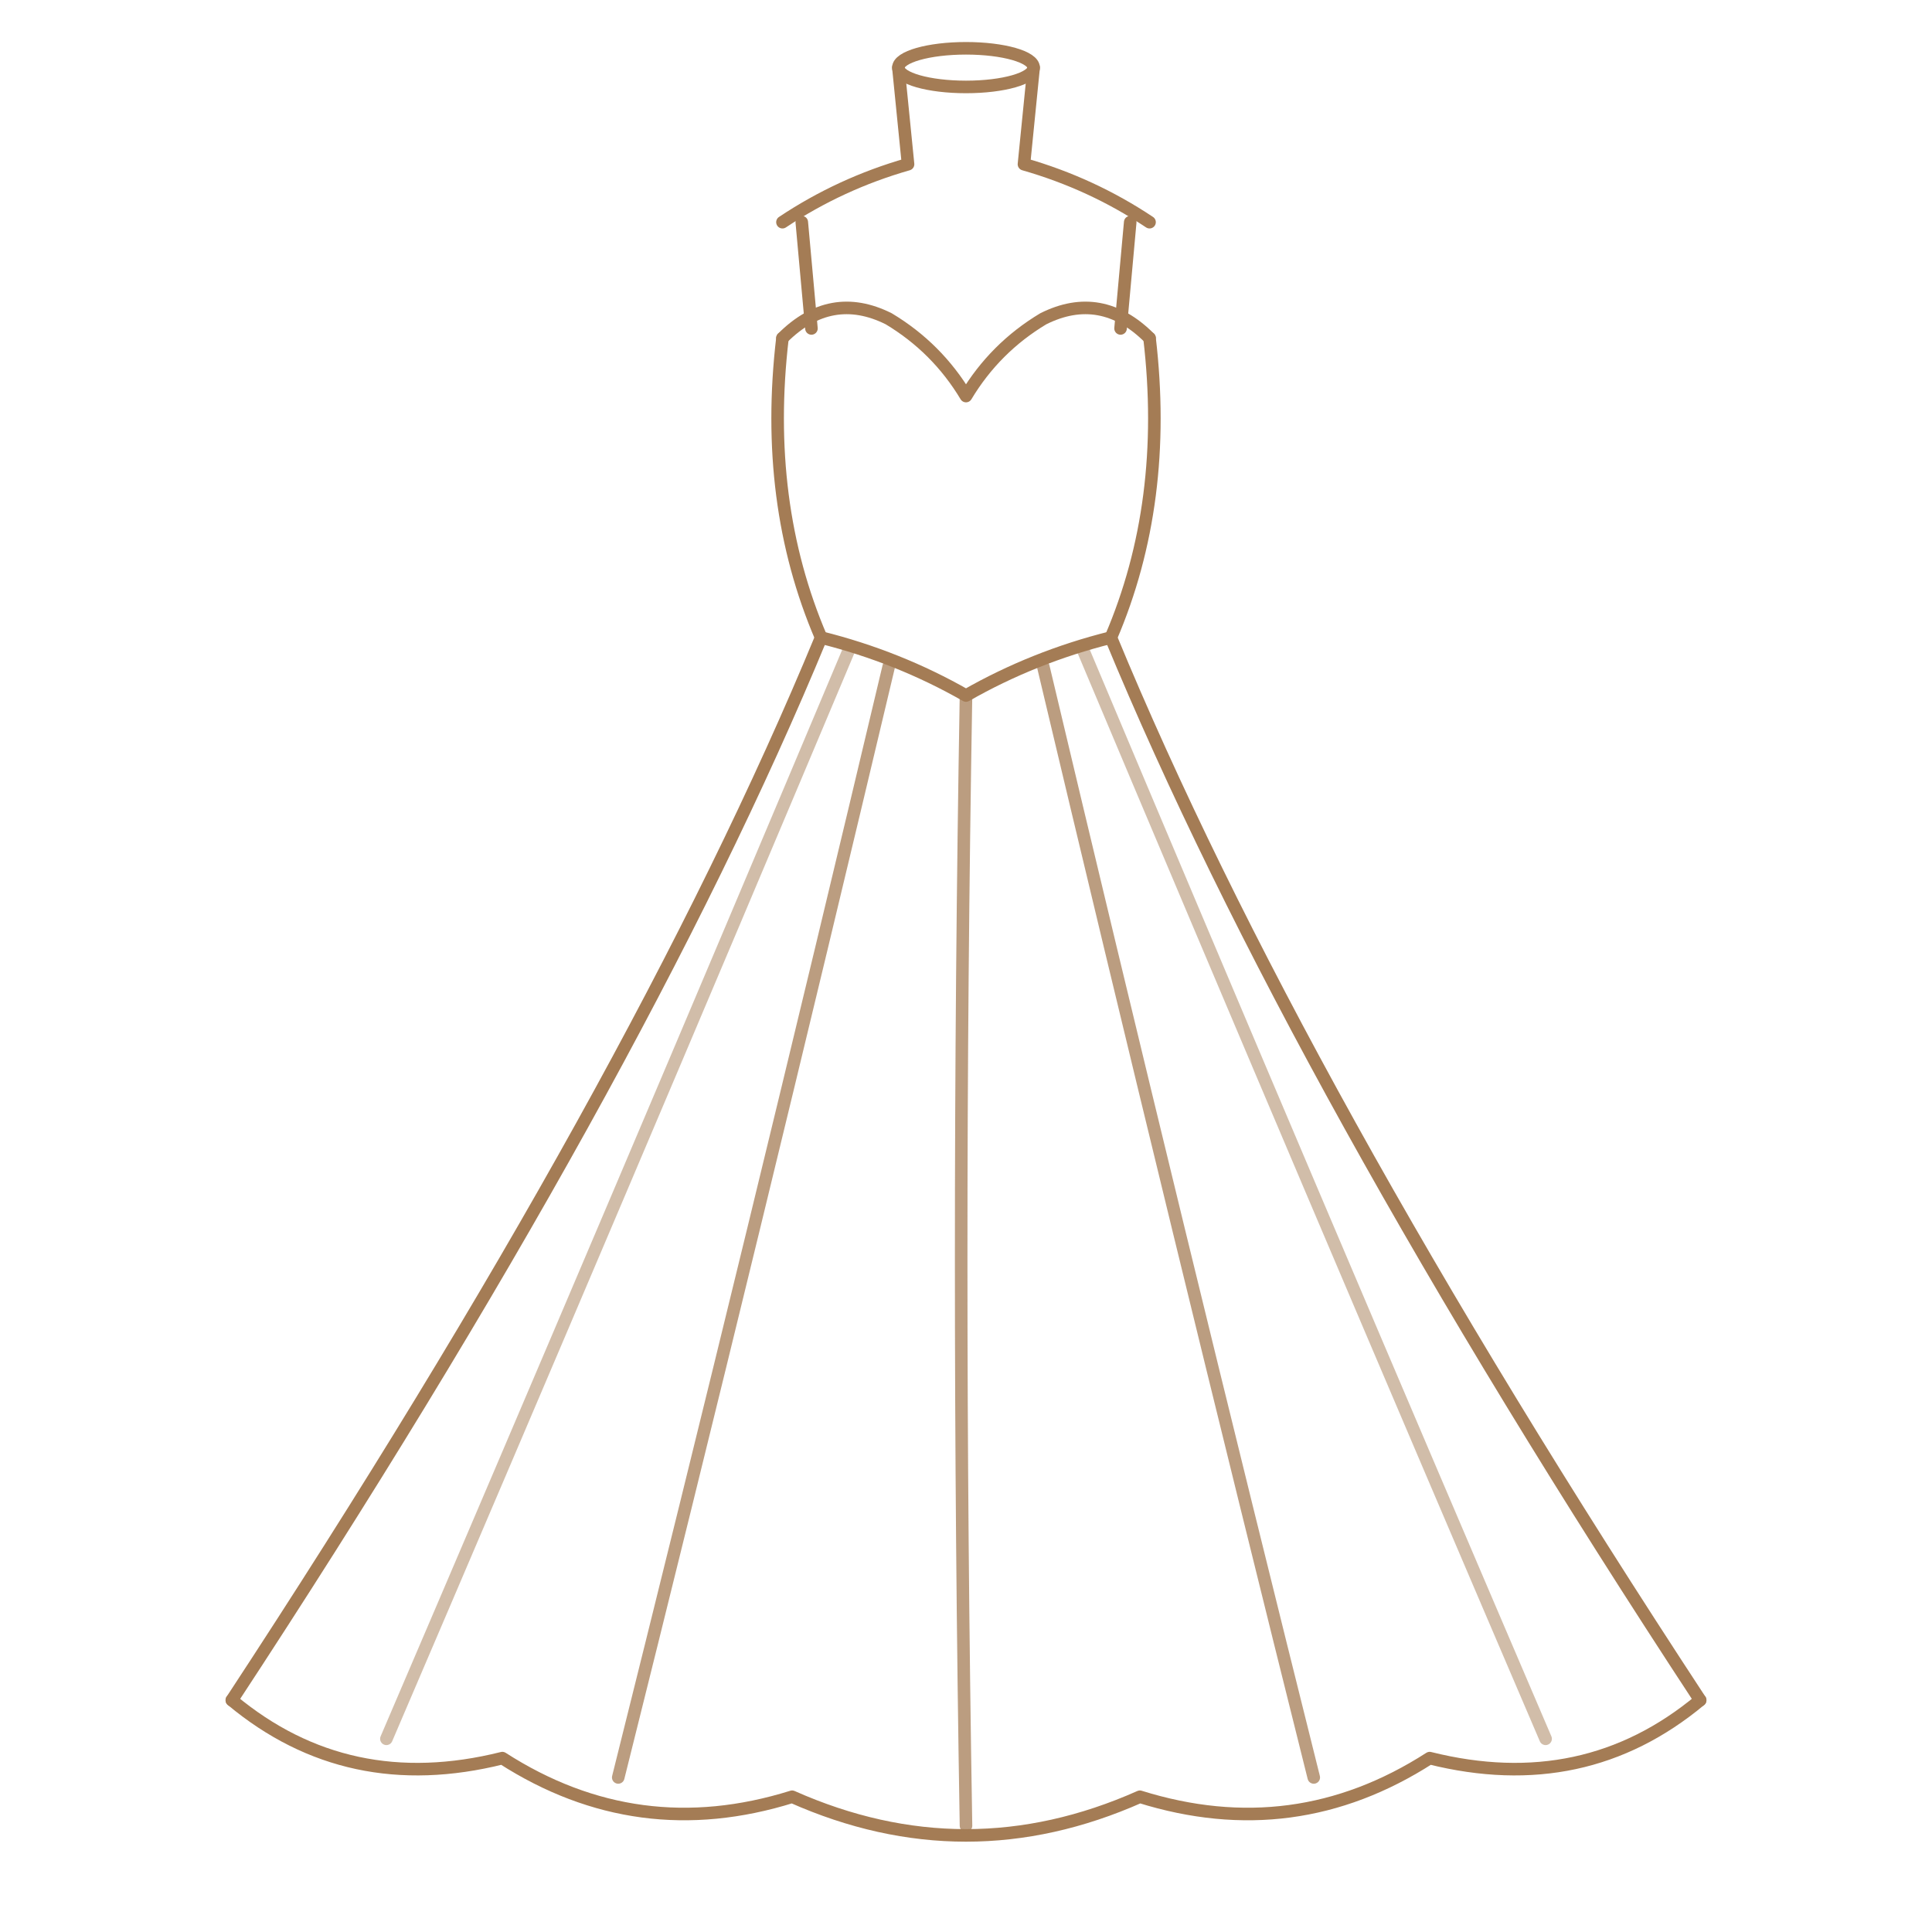
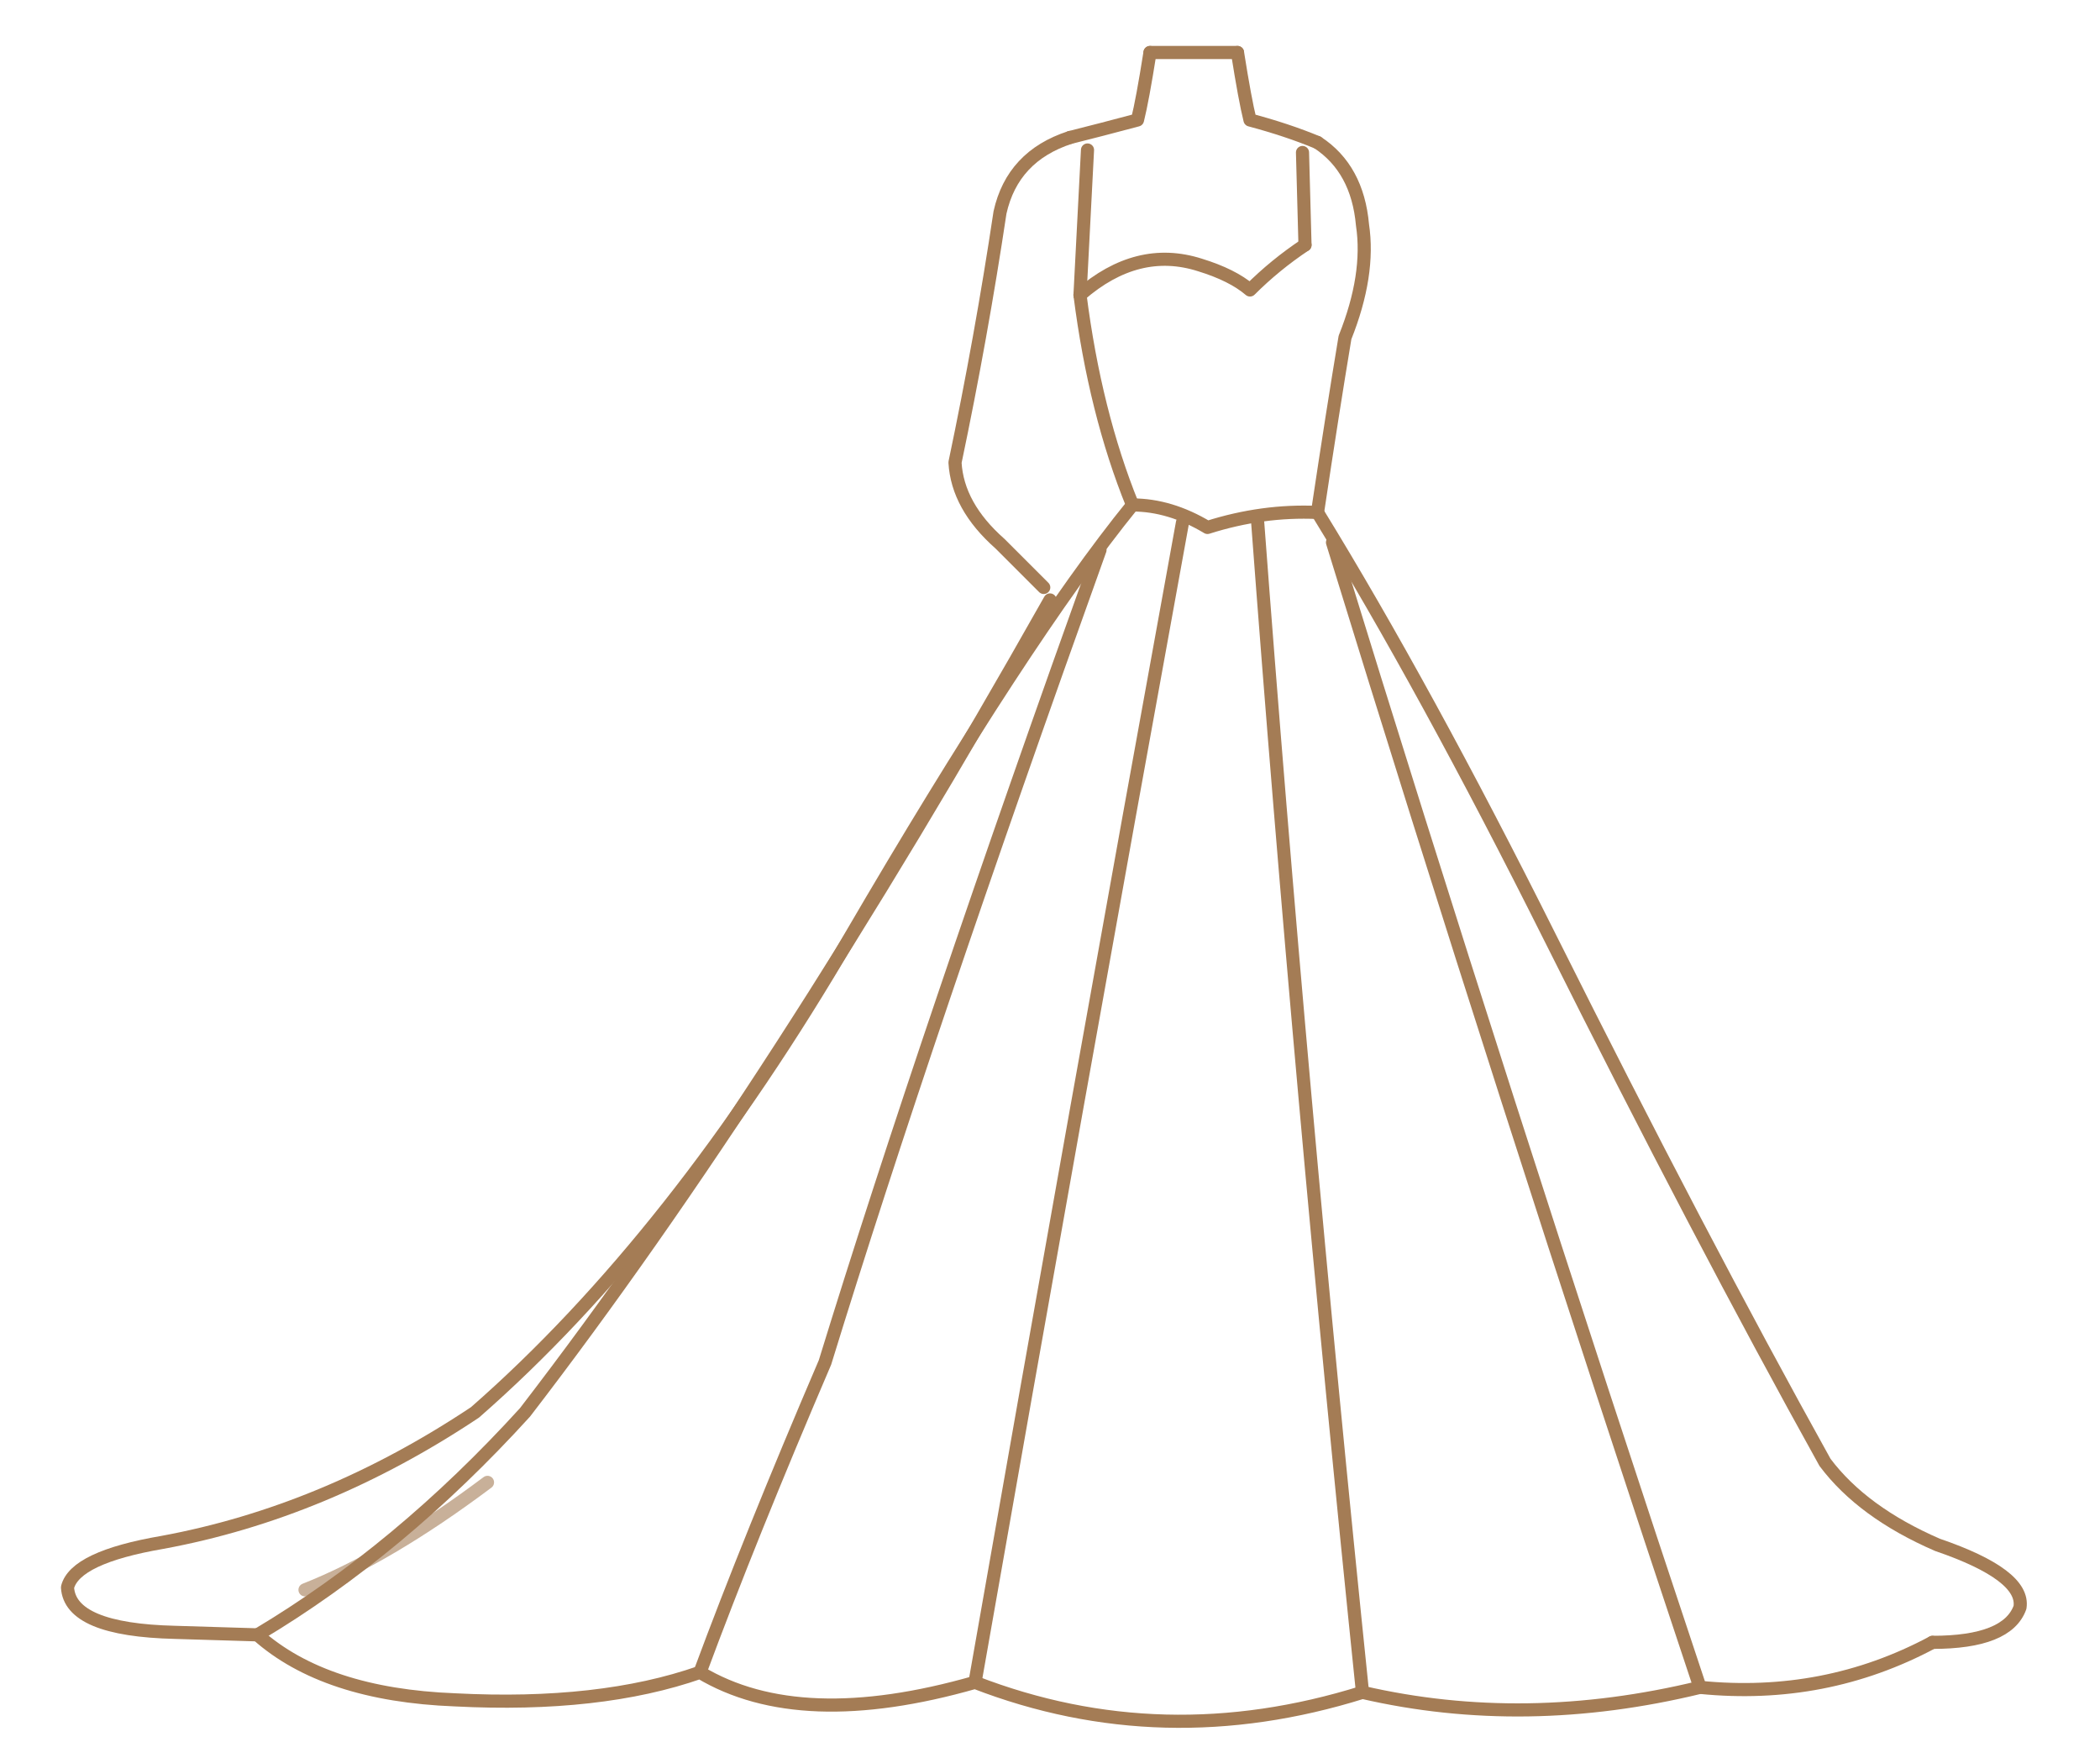
- <svg xmlns="http://www.w3.org/2000/svg" viewBox="0 0 200 200" fill="none" stroke="#a47c55" stroke-width="1.3" stroke-linecap="round" stroke-linejoin="round">
-   <ellipse cx="100" cy="7" rx="7" ry="2" />
-   <path d="M93 7 L94 17 Q87 19 81 23" />
-   <path d="M107 7 L106 17 Q113 19 119 23" />
-   <path d="M83 23 L84 34" />
-   <path d="M117 23 L116 34" />
-   <path d="M81 35 Q86 30 92 33 Q97 36 100 41 Q103 36 108 33 Q114 30 119 35" />
-   <path d="M81 35 Q79 52 85 66" />
-   <path d="M119 35 Q121 52 115 66" />
-   <path d="M85 66 Q93 68 100 72 Q107 68 115 66" />
-   <path d="M85 66 Q66 112 24 176" />
-   <path d="M115 66 Q134 112 176 176" />
-   <path d="M24 176 Q36 186 52 182 Q66 191 82 186 Q100 194 118 186 Q134 191 148 182 Q164 186 176 176" />
-   <path d="M92 69 Q78 128 64 184" stroke-opacity=".75" />
-   <path d="M100 72 Q99 130 100 189" stroke-opacity=".75" />
-   <path d="M108 69 Q122 128 136 184" stroke-opacity=".75" />
-   <path d="M88 67 Q64 124 40 180" stroke-opacity=".5" />
-   <path d="M112 67 Q136 124 160 180" stroke-opacity=".5" />
+ <svg xmlns="http://www.w3.org/2000/svg" viewBox="4 9 168 141" fill="none" stroke="#a47c55" stroke-width="1.05" stroke-linecap="round" stroke-linejoin="round">
+   <path d="M96 13.2 L103 13.2" />
+   <path d="M96 13.2 Q95.4 17 95 18.6 Q92 19.4 89.6 20" />
+   <path d="M103 13.2 Q103.6 17 104 18.6 Q107 19.4 109.4 20.4" />
+   <path d="M89.6 20 Q85 21.5 84 26 Q82.5 36 80.4 46 Q80.6 49.5 84 52.5 L87.5 56" />
+   <path d="M109.4 20.4 Q112.6 22.5 113 27 Q113.6 31 111.6 36 Q110.6 42 109.4 50" />
+   <path d="M91 21 L90.4 32.6" />
+   <path d="M108.2 21.2 L108.4 28.6" />
+   <path d="M90.4 32.6 Q95 28.6 100 30.2 Q102.6 31 104 32.2 Q106 30.2 108.4 28.6" />
+   <path d="M90.4 32.6 Q91.6 42 94.6 49.4" />
+   <path d="M94.6 49.4 Q97.6 49.4 100.6 51.2 Q105 49.8 109.4 50" />
+   <path d="M94.6 49.4 Q86 60 72 84 Q58 108 42 122 Q30 130 17 132.4 Q10 133.6 9.4 136 Q9.6 139.4 18 139.6 L24.6 139.8" />
+   <path d="M109.4 50 Q118 64 128 84 Q140 108 150 126 Q153 130 159 132.6 Q166 135 165.6 137.6 Q164.6 140.4 158.6 140.4" />
+   <path d="M24.6 139.8 Q30 144.6 40.4 145 Q52 145.6 60 142.8 Q68 147.6 82 143.6 Q97 149.4 113 144.4 Q126 147.4 140 144 Q150 145 158.6 140.4" />
+   <path d="M88 57 Q66 96 46 122 Q36 133 24.6 139.8" />
+   <path d="M92 53 Q78 92 70 118 Q64 132 60 142.8" />
+   <path d="M98.6 50.8 Q90 98 82 143.6" />
+   <path d="M104.6 50.6 Q108 96 113 144.4" />
+   <path d="M110.6 52.4 Q124 96 140 144" />
+   <path d="M43 127.6 Q35 133.6 28.4 136.2" stroke-opacity=".6" />
</svg>
